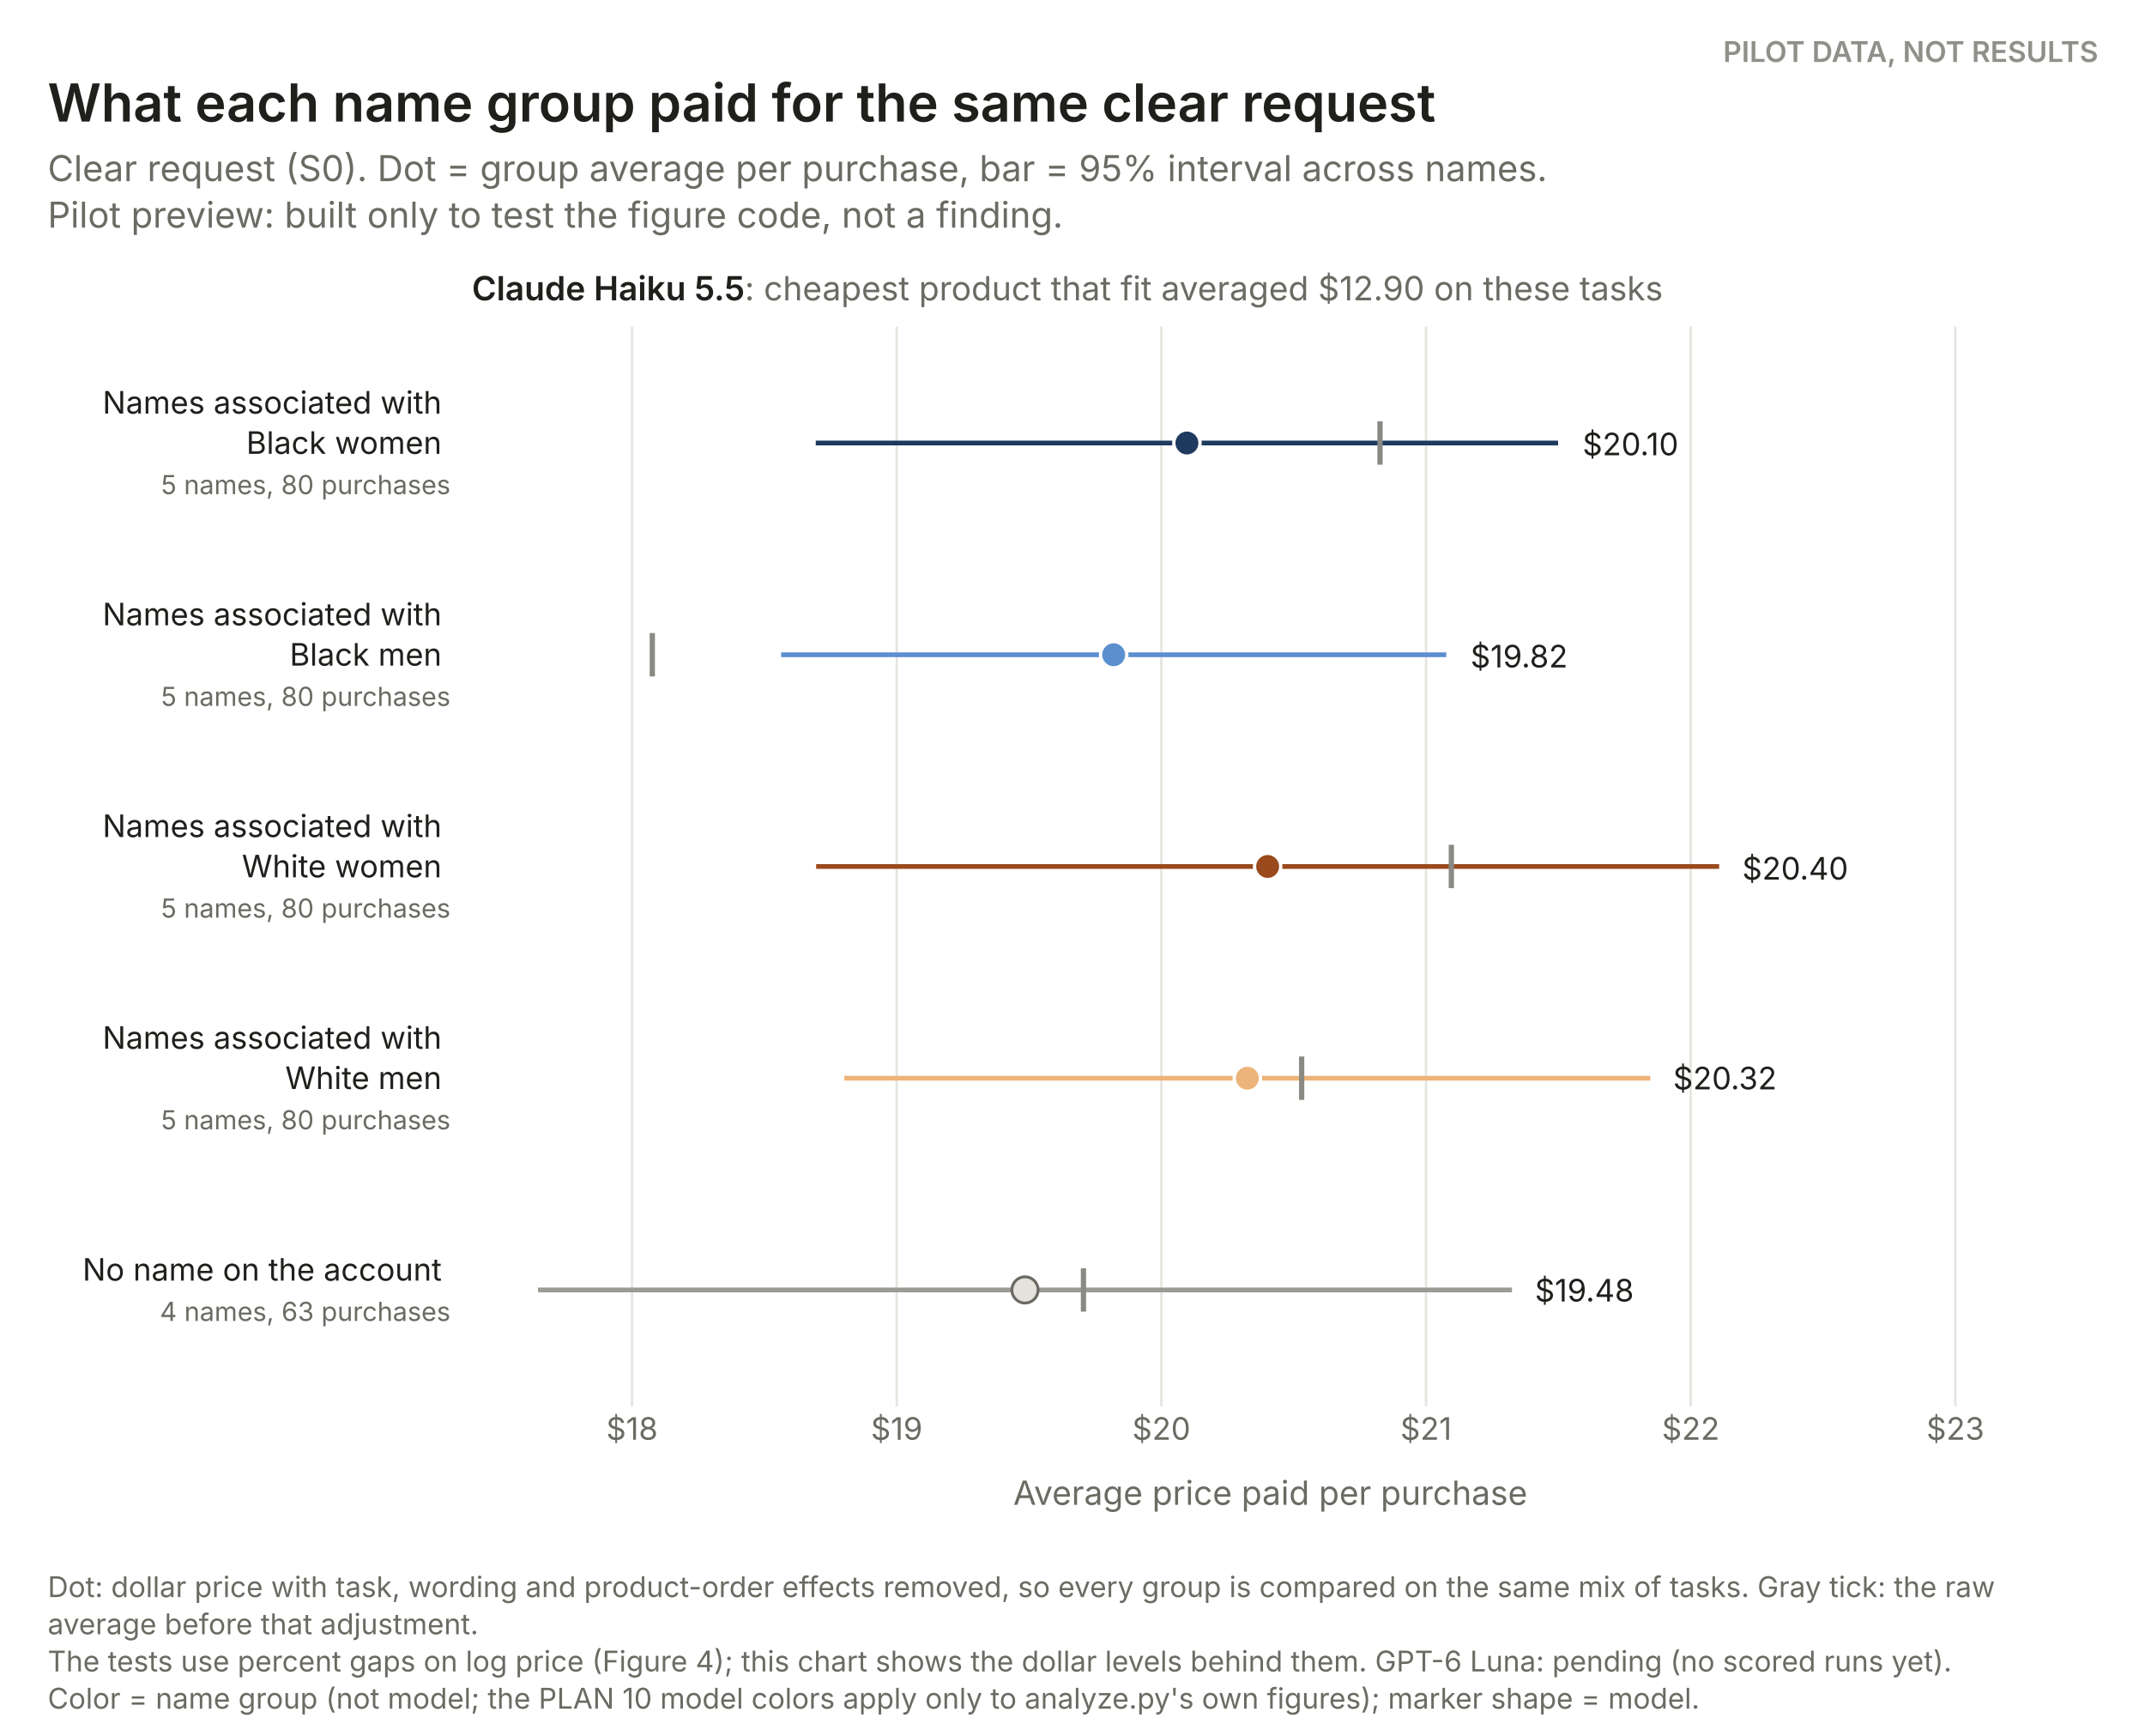
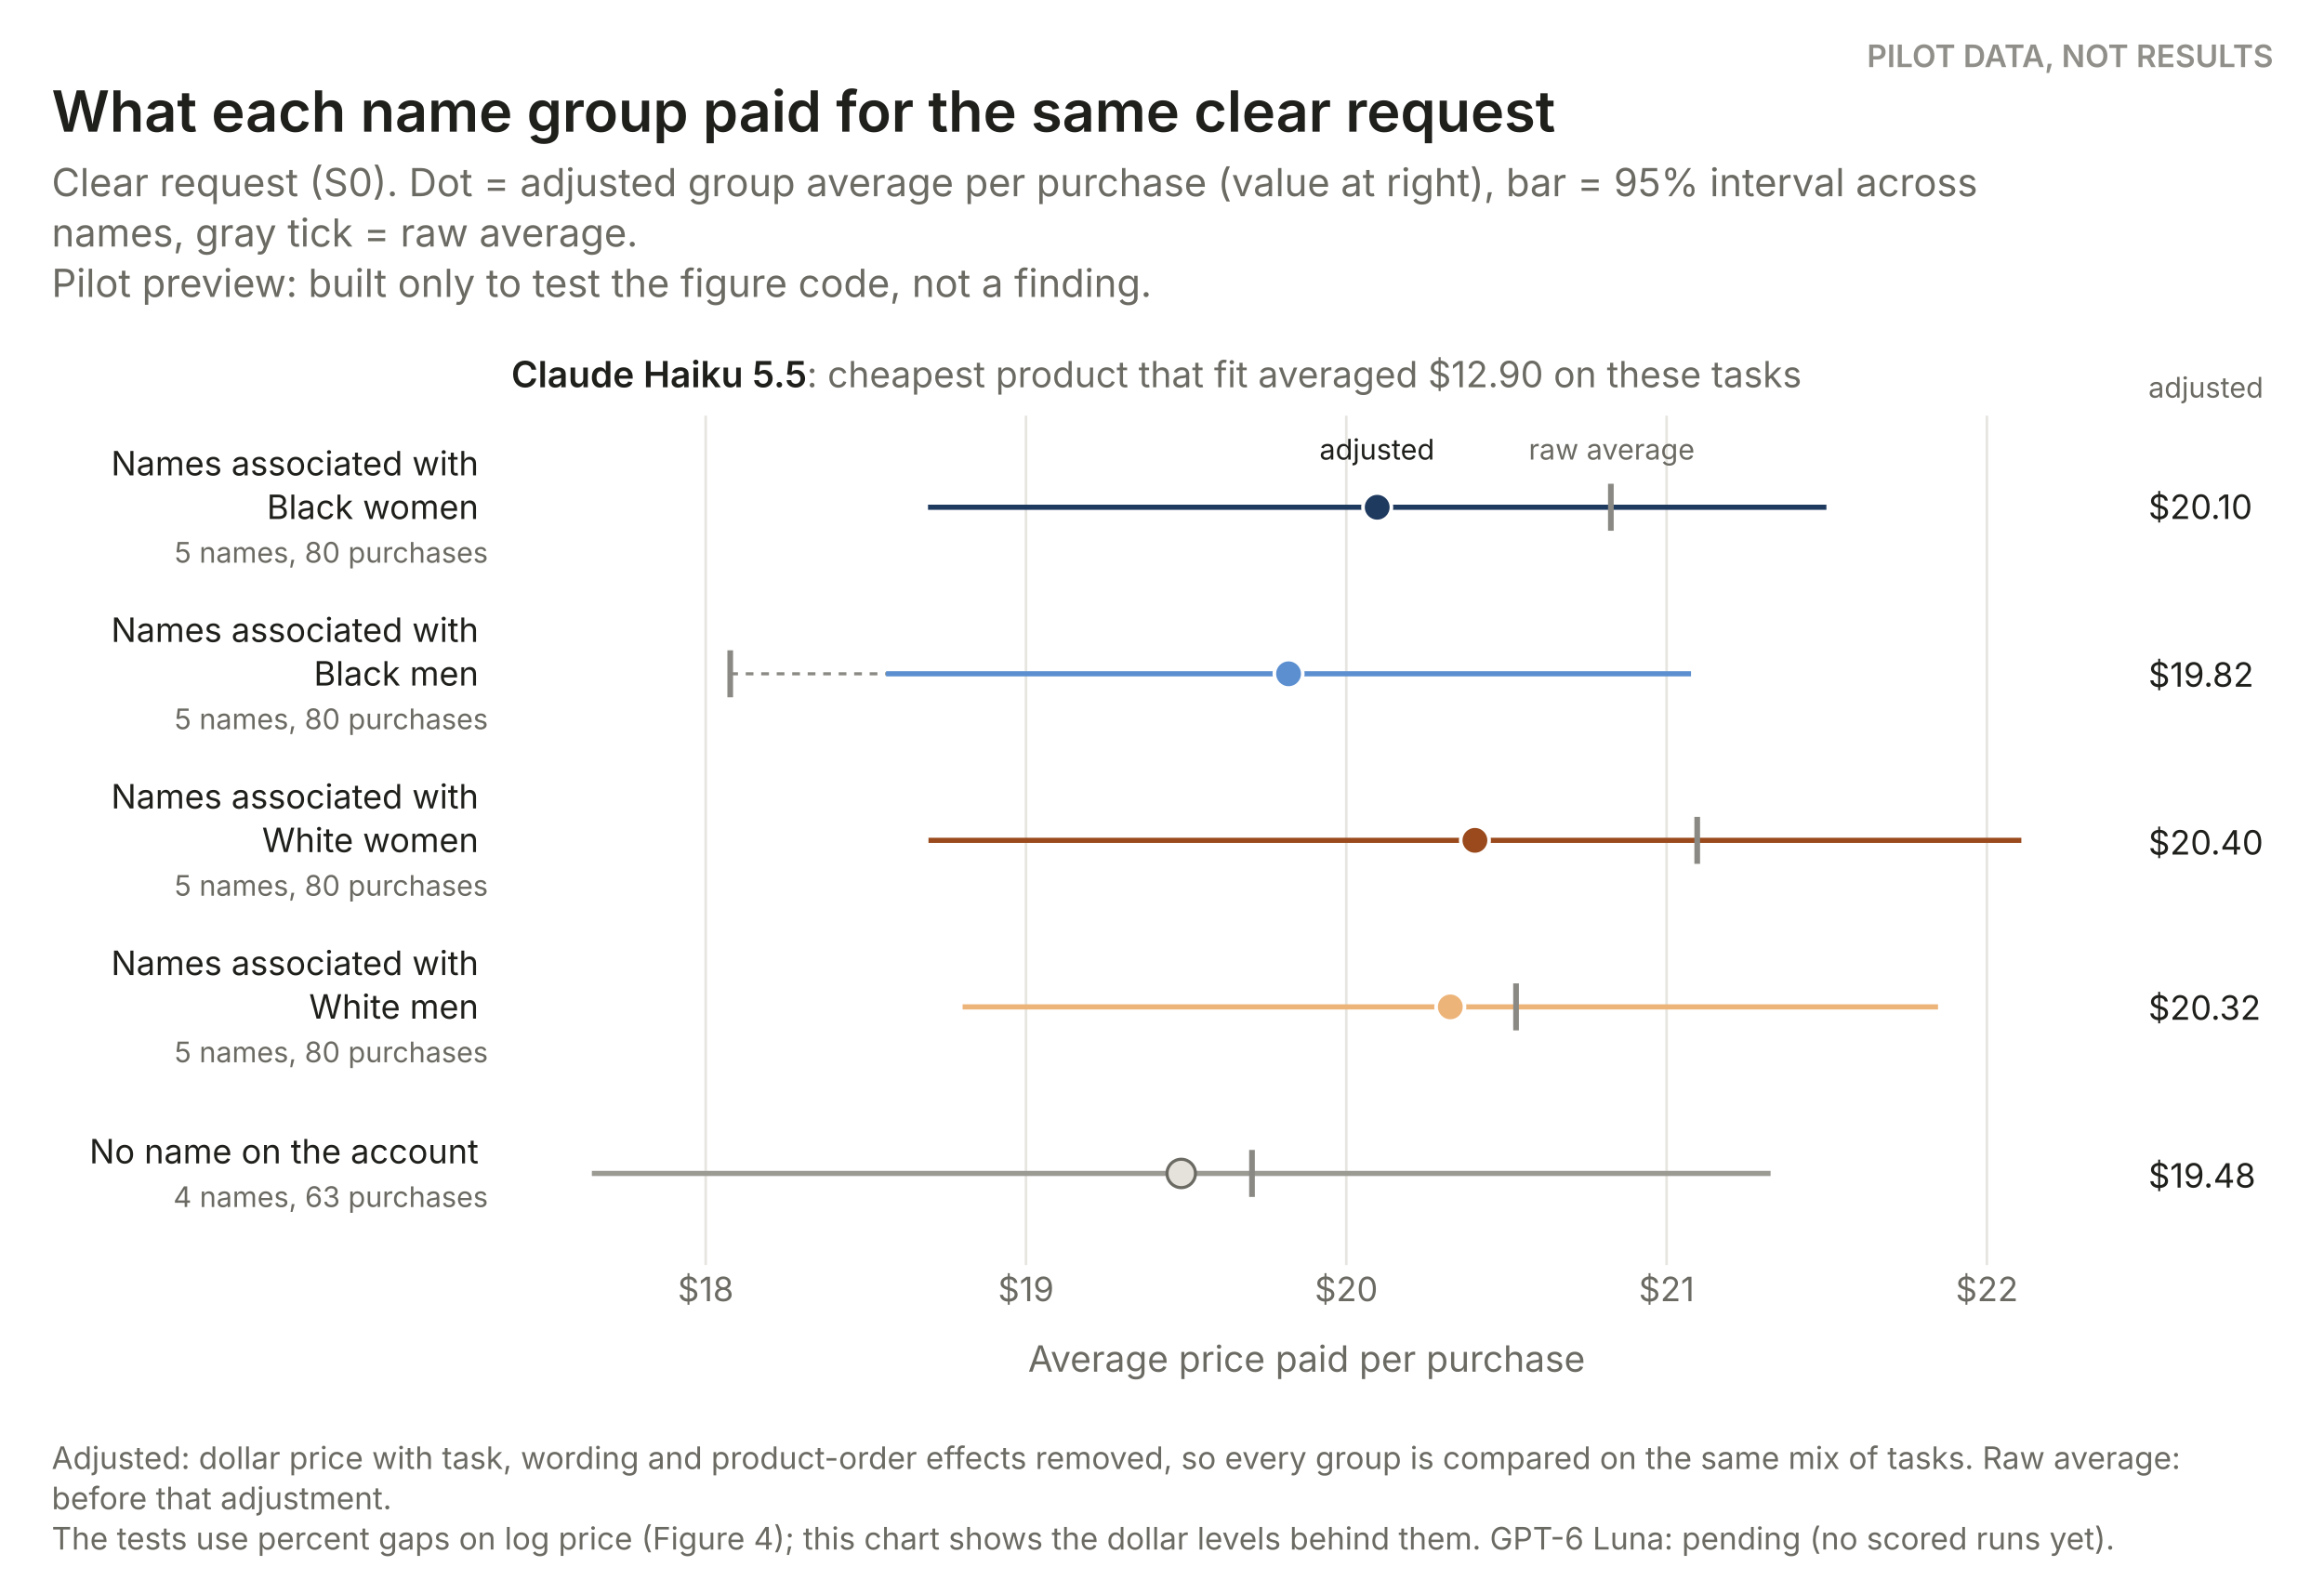
- <svg xmlns="http://www.w3.org/2000/svg" class="main-svg" width="900" height="728" style="" viewBox="0 0 900 728">
-   <rect x="0" y="0" width="900" height="728" style="fill: rgb(255, 255, 255); fill-opacity: 1;" />
-   <defs id="defs-885a30">
+ <svg xmlns="http://www.w3.org/2000/svg" class="main-svg" width="900" height="612" style="" viewBox="0 0 900 612">
+   <rect x="0" y="0" width="900" height="612" style="fill: rgb(255, 255, 255); fill-opacity: 1;" />
+   <defs id="defs-db0c22">
    <g class="clips">
-       <clipPath id="clip885a30xyplot" class="plotclip">
-         <rect width="674" height="453" />
+       <clipPath id="clipdb0c22xyplot" class="plotclip">
+         <rect width="620" height="329" />
      </clipPath>
-       <clipPath class="axesclip" id="clip885a30x">
-         <rect x="196" y="0" width="674" height="728" />
+       <clipPath class="axesclip" id="clipdb0c22x">
+         <rect x="196" y="0" width="620" height="612" />
      </clipPath>
-       <clipPath class="axesclip" id="clip885a30y">
-         <rect x="0" y="137" width="900" height="453" />
+       <clipPath class="axesclip" id="clipdb0c22y">
+         <rect x="0" y="161" width="900" height="329" />
      </clipPath>
-       <clipPath class="axesclip" id="clip885a30xy">
-         <rect x="196" y="137" width="674" height="453" />
+       <clipPath class="axesclip" id="clipdb0c22xy">
+         <rect x="196" y="161" width="620" height="329" />
      </clipPath>
    </g>
    <g class="gradients" />
    <g class="patterns" />
  </defs>
  <g class="bglayer" />
  <g class="layer-below">
    <g class="imagelayer" />
    <g class="shapelayer" />
  </g>
  <g class="cartesianlayer">
    <g class="subplot xy">
      <g class="layer-subplot">
        <g class="shapelayer" />
        <g class="imagelayer" />
      </g>
      <g class="minor-gridlayer">
        <g class="x" />
        <g class="y" />
      </g>
      <g class="gridlayer">
        <g class="x">
-           <path class="xgrid crisp" transform="translate(265.19,0)" d="M0,137v453" style="stroke: rgb(230, 229, 224); stroke-opacity: 1; stroke-width: 1px;" />
-           <path class="xgrid crisp" transform="translate(376.24,0)" d="M0,137v453" style="stroke: rgb(230, 229, 224); stroke-opacity: 1; stroke-width: 1px;" />
-           <path class="xgrid crisp" transform="translate(487.29,0)" d="M0,137v453" style="stroke: rgb(230, 229, 224); stroke-opacity: 1; stroke-width: 1px;" />
-           <path class="xgrid crisp" transform="translate(598.34,0)" d="M0,137v453" style="stroke: rgb(230, 229, 224); stroke-opacity: 1; stroke-width: 1px;" />
-           <path class="xgrid crisp" transform="translate(709.39,0)" d="M0,137v453" style="stroke: rgb(230, 229, 224); stroke-opacity: 1; stroke-width: 1px;" />
-           <path class="xgrid crisp" transform="translate(820.43,0)" d="M0,137v453" style="stroke: rgb(230, 229, 224); stroke-opacity: 1; stroke-width: 1px;" />
+           <path class="xgrid crisp" transform="translate(273.29,0)" d="M0,161v329" style="stroke: rgb(230, 229, 224); stroke-opacity: 1; stroke-width: 1px;" />
+           <path class="xgrid crisp" transform="translate(397.33,0)" d="M0,161v329" style="stroke: rgb(230, 229, 224); stroke-opacity: 1; stroke-width: 1px;" />
+           <path class="xgrid crisp" transform="translate(521.37,0)" d="M0,161v329" style="stroke: rgb(230, 229, 224); stroke-opacity: 1; stroke-width: 1px;" />
+           <path class="xgrid crisp" transform="translate(645.41,0)" d="M0,161v329" style="stroke: rgb(230, 229, 224); stroke-opacity: 1; stroke-width: 1px;" />
+           <path class="xgrid crisp" transform="translate(769.45,0)" d="M0,161v329" style="stroke: rgb(230, 229, 224); stroke-opacity: 1; stroke-width: 1px;" />
        </g>
        <g class="y" />
      </g>
      <g class="zerolinelayer" />
      <g class="layer-between">
-         <g class="shapelayer" />
+         <g class="shapelayer">
+           <g class="shape-group" data-index="0" clip-path="url(#clipdb0c22xy)">
+             <path data-index="0" fill-rule="evenodd" d="M623.83,196.48L533.34,196.48" style="opacity: 1; stroke: rgb(138, 137, 131); stroke-opacity: 1; fill: rgb(0, 0, 0); fill-opacity: 0; stroke-dasharray: 3px, 3px; stroke-width: 1.2px;" />
+           </g>
+           <g class="shape-group" data-index="1" clip-path="url(#clipdb0c22xy)">
+             <path data-index="1" fill-rule="evenodd" d="M282.79,260.99L499.01,260.99" style="opacity: 1; stroke: rgb(138, 137, 131); stroke-opacity: 1; fill: rgb(0, 0, 0); fill-opacity: 0; stroke-dasharray: 3px, 3px; stroke-width: 1.2px;" />
+           </g>
+           <g class="shape-group" data-index="2" clip-path="url(#clipdb0c22xy)">
+             <path data-index="2" fill-rule="evenodd" d="M657.27,325.5L571.18,325.5" style="opacity: 1; stroke: rgb(138, 137, 131); stroke-opacity: 1; fill: rgb(0, 0, 0); fill-opacity: 0; stroke-dasharray: 3px, 3px; stroke-width: 1.2px;" />
+           </g>
+           <g class="shape-group" data-index="3" clip-path="url(#clipdb0c22xy)">
+             <path data-index="3" fill-rule="evenodd" d="M587.11,390.01L561.65,390.01" style="opacity: 1; stroke: rgb(138, 137, 131); stroke-opacity: 1; fill: rgb(0, 0, 0); fill-opacity: 0; stroke-dasharray: 3px, 3px; stroke-width: 1.2px;" />
+           </g>
+           <g class="shape-group" data-index="4" clip-path="url(#clipdb0c22xy)">
+             <path data-index="4" fill-rule="evenodd" d="M484.85,454.52L457.45,454.52" style="opacity: 1; stroke: rgb(138, 137, 131); stroke-opacity: 1; fill: rgb(0, 0, 0); fill-opacity: 0; stroke-dasharray: 3px, 3px; stroke-width: 1.2px;" />
+           </g>
+         </g>
        <g class="imagelayer" />
      </g>
      <path class="xlines-below" />
      <path class="ylines-below" />
      <g class="overlines-below" />
      <g class="xaxislayer-below" />
      <g class="yaxislayer-below" />
      <g class="overaxes-below" />
      <g class="overplot">
-         <g class="xy" transform="translate(196,137)">
+         <g class="xy" transform="translate(196,161)">
          <g class="scatterlayer mlayer">
-             <g class="trace scatter tracebc55d5" style="stroke-miterlimit: 2; opacity: 1;">
-               <g class="fills" clip-path="url(#clip885a30xyplot)" />
-               <g class="errorbars">
-                 <g class="errorbar" clip-path="url(#clip885a30xyplot)">
-                   <path class="xerror" d="M457.74,48.85v0m0,-0H146.27m0,-0v0" style="vector-effect: none; stroke-width: 2px; stroke: rgb(31, 58, 95); stroke-opacity: 1;" />
-                 </g>
-               </g>
-               <g class="lines" />
-               <g class="points">
-                 <path class="point" transform="translate(302.01,48.85)" d="M5.5,0A5.5,5.5 0 1,1 0,-5.5A5.5,5.5 0 0,1 5.5,0Z" style="opacity: 1; stroke-width: 1.4px; fill: rgb(31, 58, 95); fill-opacity: 1; stroke: rgb(255, 255, 255); stroke-opacity: 1;" />
-               </g>
-               <g class="text" />
-             </g>
-             <g class="trace scatter traced04ca4" style="stroke-miterlimit: 2; opacity: 1;">
-               <g class="fills" clip-path="url(#clip885a30xyplot)" />
-               <g class="errorbars" />
-               <g class="lines" />
-               <g class="points">
-                 <path class="point" transform="translate(383.02,48.85)" d="M0,9.1V-9.1" style="opacity: 1; stroke-width: 2.2px; fill: rgb(201, 199, 190); fill-opacity: 1; stroke: rgb(138, 137, 131); stroke-opacity: 1;" />
-               </g>
-               <g class="text" />
-             </g>
-             <g class="trace scatter tracee3525d" style="stroke-miterlimit: 2; opacity: 1;">
-               <g class="fills" clip-path="url(#clip885a30xyplot)" />
-               <g class="errorbars">
-                 <g class="errorbar" clip-path="url(#clip885a30xyplot)">
-                   <path class="xerror" d="M410.81,137.68v0m0,-0H131.74m0,-0v0" style="vector-effect: none; stroke-width: 2px; stroke: rgb(91, 143, 208); stroke-opacity: 1;" />
-                 </g>
-               </g>
-               <g class="lines" />
-               <g class="points">
-                 <path class="point" transform="translate(271.27,137.68)" d="M5.5,0A5.5,5.5 0 1,1 0,-5.5A5.5,5.5 0 0,1 5.5,0Z" style="opacity: 1; stroke-width: 1.4px; fill: rgb(91, 143, 208); fill-opacity: 1; stroke: rgb(255, 255, 255); stroke-opacity: 1;" />
-               </g>
-               <g class="text" />
-             </g>
-             <g class="trace scatter trace05f779" style="stroke-miterlimit: 2; opacity: 1;">
-               <g class="fills" clip-path="url(#clip885a30xyplot)" />
-               <g class="errorbars" />
-               <g class="lines" />
-               <g class="points">
-                 <path class="point" transform="translate(77.7,137.68)" d="M0,9.1V-9.1" style="opacity: 1; stroke-width: 2.2px; fill: rgb(201, 199, 190); fill-opacity: 1; stroke: rgb(138, 137, 131); stroke-opacity: 1;" />
-               </g>
-               <g class="text" />
-             </g>
-             <g class="trace scatter traceaef15e" style="stroke-miterlimit: 2; opacity: 1;">
-               <g class="fills" clip-path="url(#clip885a30xyplot)" />
-               <g class="errorbars">
-                 <g class="errorbar" clip-path="url(#clip885a30xyplot)">
-                   <path class="xerror" d="M525.32,226.5v0m0,-0H146.44m0,-0v0" style="vector-effect: none; stroke-width: 2px; stroke: rgb(154, 74, 28); stroke-opacity: 1;" />
-                 </g>
-               </g>
-               <g class="lines" />
-               <g class="points">
-                 <path class="point" transform="translate(335.88,226.5)" d="M5.5,0A5.5,5.5 0 1,1 0,-5.5A5.5,5.5 0 0,1 5.5,0Z" style="opacity: 1; stroke-width: 1.4px; fill: rgb(154, 74, 28); fill-opacity: 1; stroke: rgb(255, 255, 255); stroke-opacity: 1;" />
-               </g>
-               <g class="text" />
-             </g>
-             <g class="trace scatter trace53c234" style="stroke-miterlimit: 2; opacity: 1;">
-               <g class="fills" clip-path="url(#clip885a30xyplot)" />
-               <g class="errorbars" />
-               <g class="lines" />
-               <g class="points">
-                 <path class="point" transform="translate(412.96,226.5)" d="M0,9.1V-9.1" style="opacity: 1; stroke-width: 2.2px; fill: rgb(201, 199, 190); fill-opacity: 1; stroke: rgb(138, 137, 131); stroke-opacity: 1;" />
-               </g>
-               <g class="text" />
-             </g>
-             <g class="trace scatter trace22c46a" style="stroke-miterlimit: 2; opacity: 1;">
-               <g class="fills" clip-path="url(#clip885a30xyplot)" />
-               <g class="errorbars">
-                 <g class="errorbar" clip-path="url(#clip885a30xyplot)">
-                   <path class="xerror" d="M496.44,315.32v0m0,-0H158.26m0,-0v0" style="vector-effect: none; stroke-width: 2px; stroke: rgb(237, 180, 122); stroke-opacity: 1;" />
-                 </g>
-               </g>
-               <g class="lines" />
-               <g class="points">
-                 <path class="point" transform="translate(327.35,315.32)" d="M5.5,0A5.5,5.5 0 1,1 0,-5.5A5.5,5.5 0 0,1 5.5,0Z" style="opacity: 1; stroke-width: 1.4px; fill: rgb(237, 180, 122); fill-opacity: 1; stroke: rgb(255, 255, 255); stroke-opacity: 1;" />
-               </g>
-               <g class="text" />
-             </g>
-             <g class="trace scatter traceaf7c5e" style="stroke-miterlimit: 2; opacity: 1;">
-               <g class="fills" clip-path="url(#clip885a30xyplot)" />
-               <g class="errorbars" />
-               <g class="lines" />
-               <g class="points">
-                 <path class="point" transform="translate(350.15,315.32)" d="M0,9.1V-9.1" style="opacity: 1; stroke-width: 2.2px; fill: rgb(201, 199, 190); fill-opacity: 1; stroke: rgb(138, 137, 131); stroke-opacity: 1;" />
-               </g>
-               <g class="text" />
-             </g>
-             <g class="trace scatter trace50b822" style="stroke-miterlimit: 2; opacity: 1;">
-               <g class="fills" clip-path="url(#clip885a30xyplot)" />
-               <g class="errorbars">
-                 <g class="errorbar" clip-path="url(#clip885a30xyplot)">
-                   <path class="xerror" d="M438.39,404.15v0m0,-0H29.74m0,-0v0" style="vector-effect: none; stroke-width: 2px; stroke: rgb(155, 154, 147); stroke-opacity: 1;" />
-                 </g>
-               </g>
-               <g class="lines" />
-               <g class="points">
-                 <path class="point" transform="translate(234.06,404.15)" d="M5.5,0A5.5,5.5 0 1,1 0,-5.5A5.5,5.5 0 0,1 5.5,0Z" style="opacity: 1; stroke-width: 1.2px; fill: rgb(228, 226, 218); fill-opacity: 1; stroke: rgb(107, 106, 99); stroke-opacity: 1;" />
-               </g>
-               <g class="text" />
-             </g>
-             <g class="trace scatter trace9aca67" style="stroke-miterlimit: 2; opacity: 1;">
-               <g class="fills" clip-path="url(#clip885a30xyplot)" />
-               <g class="errorbars" />
-               <g class="lines" />
-               <g class="points">
-                 <path class="point" transform="translate(258.6,404.15)" d="M0,9.1V-9.1" style="opacity: 1; stroke-width: 2.2px; fill: rgb(201, 199, 190); fill-opacity: 1; stroke: rgb(138, 137, 131); stroke-opacity: 1;" />
+             <g class="trace scatter traceb93d8d" style="stroke-miterlimit: 2; opacity: 1;">
+               <g class="fills" clip-path="url(#clipdb0c22xyplot)" />
+               <g class="errorbars">
+                 <g class="errorbar" clip-path="url(#clipdb0c22xyplot)">
+                   <path class="xerror" d="M511.3,35.48v0m0,-0H163.39m0,-0v0" style="vector-effect: none; stroke-width: 2px; stroke: rgb(31, 58, 95); stroke-opacity: 1;" />
+                 </g>
+               </g>
+               <g class="lines" />
+               <g class="points">
+                 <path class="point" transform="translate(337.34,35.48)" d="M5.5,0A5.5,5.5 0 1,1 0,-5.5A5.5,5.5 0 0,1 5.5,0Z" style="opacity: 1; stroke-width: 1.4px; fill: rgb(31, 58, 95); fill-opacity: 1; stroke: rgb(255, 255, 255); stroke-opacity: 1;" />
+               </g>
+               <g class="text" />
+             </g>
+             <g class="trace scatter trace05154a" style="stroke-miterlimit: 2; opacity: 1;">
+               <g class="fills" clip-path="url(#clipdb0c22xyplot)" />
+               <g class="errorbars" />
+               <g class="lines" />
+               <g class="points">
+                 <path class="point" transform="translate(427.83,35.48)" d="M0,9.1V-9.1" style="opacity: 1; stroke-width: 2.2px; fill: rgb(201, 199, 190); fill-opacity: 1; stroke: rgb(138, 137, 131); stroke-opacity: 1;" />
+               </g>
+               <g class="text" />
+             </g>
+             <g class="trace scatter trace822613" style="stroke-miterlimit: 2; opacity: 1;">
+               <g class="fills" clip-path="url(#clipdb0c22xyplot)" />
+               <g class="errorbars">
+                 <g class="errorbar" clip-path="url(#clipdb0c22xyplot)">
+                   <path class="xerror" d="M458.87,99.99v0m0,-0H147.15m0,-0v0" style="vector-effect: none; stroke-width: 2px; stroke: rgb(91, 143, 208); stroke-opacity: 1;" />
+                 </g>
+               </g>
+               <g class="lines" />
+               <g class="points">
+                 <path class="point" transform="translate(303.01,99.99)" d="M5.5,0A5.5,5.5 0 1,1 0,-5.5A5.5,5.5 0 0,1 5.5,0Z" style="opacity: 1; stroke-width: 1.4px; fill: rgb(91, 143, 208); fill-opacity: 1; stroke: rgb(255, 255, 255); stroke-opacity: 1;" />
+               </g>
+               <g class="text" />
+             </g>
+             <g class="trace scatter trace5e64b5" style="stroke-miterlimit: 2; opacity: 1;">
+               <g class="fills" clip-path="url(#clipdb0c22xyplot)" />
+               <g class="errorbars" />
+               <g class="lines" />
+               <g class="points">
+                 <path class="point" transform="translate(86.79,99.99)" d="M0,9.1V-9.1" style="opacity: 1; stroke-width: 2.2px; fill: rgb(201, 199, 190); fill-opacity: 1; stroke: rgb(138, 137, 131); stroke-opacity: 1;" />
+               </g>
+               <g class="text" />
+             </g>
+             <g class="trace scatter tracee13224" style="stroke-miterlimit: 2; opacity: 1;">
+               <g class="fills" clip-path="url(#clipdb0c22xyplot)" />
+               <g class="errorbars">
+                 <g class="errorbar" clip-path="url(#clipdb0c22xyplot)">
+                   <path class="xerror" d="M586.79,164.5v0m0,-0H163.57m0,-0v0" style="vector-effect: none; stroke-width: 2px; stroke: rgb(154, 74, 28); stroke-opacity: 1;" />
+                 </g>
+               </g>
+               <g class="lines" />
+               <g class="points">
+                 <path class="point" transform="translate(375.18,164.5)" d="M5.5,0A5.5,5.5 0 1,1 0,-5.5A5.5,5.5 0 0,1 5.5,0Z" style="opacity: 1; stroke-width: 1.4px; fill: rgb(154, 74, 28); fill-opacity: 1; stroke: rgb(255, 255, 255); stroke-opacity: 1;" />
+               </g>
+               <g class="text" />
+             </g>
+             <g class="trace scatter trace3c0848" style="stroke-miterlimit: 2; opacity: 1;">
+               <g class="fills" clip-path="url(#clipdb0c22xyplot)" />
+               <g class="errorbars" />
+               <g class="lines" />
+               <g class="points">
+                 <path class="point" transform="translate(461.27,164.5)" d="M0,9.1V-9.1" style="opacity: 1; stroke-width: 2.2px; fill: rgb(201, 199, 190); fill-opacity: 1; stroke: rgb(138, 137, 131); stroke-opacity: 1;" />
+               </g>
+               <g class="text" />
+             </g>
+             <g class="trace scatter tracefef3c5" style="stroke-miterlimit: 2; opacity: 1;">
+               <g class="fills" clip-path="url(#clipdb0c22xyplot)" />
+               <g class="errorbars">
+                 <g class="errorbar" clip-path="url(#clipdb0c22xyplot)">
+                   <path class="xerror" d="M554.53,229.01v0m0,-0H176.78m0,-0v0" style="vector-effect: none; stroke-width: 2px; stroke: rgb(237, 180, 122); stroke-opacity: 1;" />
+                 </g>
+               </g>
+               <g class="lines" />
+               <g class="points">
+                 <path class="point" transform="translate(365.65,229.01)" d="M5.5,0A5.5,5.5 0 1,1 0,-5.5A5.5,5.5 0 0,1 5.5,0Z" style="opacity: 1; stroke-width: 1.4px; fill: rgb(237, 180, 122); fill-opacity: 1; stroke: rgb(255, 255, 255); stroke-opacity: 1;" />
+               </g>
+               <g class="text" />
+             </g>
+             <g class="trace scatter trace16edcf" style="stroke-miterlimit: 2; opacity: 1;">
+               <g class="fills" clip-path="url(#clipdb0c22xyplot)" />
+               <g class="errorbars" />
+               <g class="lines" />
+               <g class="points">
+                 <path class="point" transform="translate(391.11,229.01)" d="M0,9.1V-9.1" style="opacity: 1; stroke-width: 2.2px; fill: rgb(201, 199, 190); fill-opacity: 1; stroke: rgb(138, 137, 131); stroke-opacity: 1;" />
+               </g>
+               <g class="text" />
+             </g>
+             <g class="trace scatter traceaa259e" style="stroke-miterlimit: 2; opacity: 1;">
+               <g class="fills" clip-path="url(#clipdb0c22xyplot)" />
+               <g class="errorbars">
+                 <g class="errorbar" clip-path="url(#clipdb0c22xyplot)">
+                   <path class="xerror" d="M489.68,293.52v0m0,-0H33.21m0,-0v0" style="vector-effect: none; stroke-width: 2px; stroke: rgb(155, 154, 147); stroke-opacity: 1;" />
+                 </g>
+               </g>
+               <g class="lines" />
+               <g class="points">
+                 <path class="point" transform="translate(261.45,293.52)" d="M5.5,0A5.5,5.5 0 1,1 0,-5.5A5.5,5.5 0 0,1 5.5,0Z" style="opacity: 1; stroke-width: 1.2px; fill: rgb(228, 226, 218); fill-opacity: 1; stroke: rgb(107, 106, 99); stroke-opacity: 1;" />
+               </g>
+               <g class="text" />
+             </g>
+             <g class="trace scatter tracecdf61d" style="stroke-miterlimit: 2; opacity: 1;">
+               <g class="fills" clip-path="url(#clipdb0c22xyplot)" />
+               <g class="errorbars" />
+               <g class="lines" />
+               <g class="points">
+                 <path class="point" transform="translate(288.85,293.52)" d="M0,9.1V-9.1" style="opacity: 1; stroke-width: 2.2px; fill: rgb(201, 199, 190); fill-opacity: 1; stroke: rgb(138, 137, 131); stroke-opacity: 1;" />
              </g>
              <g class="text" />
            </g>
          </g>
        </g>
      </g>
      <g class="zerolinelayer-above" />
      <path class="xlines-above crisp" d="M0,0" style="fill: none;" />
      <path class="ylines-above crisp" d="M0,0" style="fill: none;" />
      <g class="overlines-above" />
      <g class="xaxislayer-above">
        <g class="xtick">
-           <text text-anchor="middle" x="0" y="604" transform="translate(265.19,0)" style="font-family: Inter, &quot;Source Sans 3&quot;, &quot;Helvetica Neue&quot;, Helvetica, Arial, sans-serif; font-size: 13px; fill: rgb(107, 106, 99); fill-opacity: 1; white-space: pre;">$18</text>
-         </g>
-         <g class="xtick">
-           <text text-anchor="middle" x="0" y="604" style="font-family: Inter, &quot;Source Sans 3&quot;, &quot;Helvetica Neue&quot;, Helvetica, Arial, sans-serif; font-size: 13px; fill: rgb(107, 106, 99); fill-opacity: 1; white-space: pre;" transform="translate(376.24,0)">$19</text>
-         </g>
-         <g class="xtick">
-           <text text-anchor="middle" x="0" y="604" style="font-family: Inter, &quot;Source Sans 3&quot;, &quot;Helvetica Neue&quot;, Helvetica, Arial, sans-serif; font-size: 13px; fill: rgb(107, 106, 99); fill-opacity: 1; white-space: pre;" transform="translate(487.29,0)">$20</text>
-         </g>
-         <g class="xtick">
-           <text text-anchor="middle" x="0" y="604" style="font-family: Inter, &quot;Source Sans 3&quot;, &quot;Helvetica Neue&quot;, Helvetica, Arial, sans-serif; font-size: 13px; fill: rgb(107, 106, 99); fill-opacity: 1; white-space: pre;" transform="translate(598.34,0)">$21</text>
-         </g>
-         <g class="xtick">
-           <text text-anchor="middle" x="0" y="604" style="font-family: Inter, &quot;Source Sans 3&quot;, &quot;Helvetica Neue&quot;, Helvetica, Arial, sans-serif; font-size: 13px; fill: rgb(107, 106, 99); fill-opacity: 1; white-space: pre;" transform="translate(709.39,0)">$22</text>
-         </g>
-         <g class="xtick">
-           <text text-anchor="middle" x="0" y="604" style="font-family: Inter, &quot;Source Sans 3&quot;, &quot;Helvetica Neue&quot;, Helvetica, Arial, sans-serif; font-size: 13px; fill: rgb(107, 106, 99); fill-opacity: 1; white-space: pre;" transform="translate(820.43,0)">$23</text>
+           <text text-anchor="middle" x="0" y="504" transform="translate(273.29,0)" style="font-family: Inter, &quot;Source Sans 3&quot;, &quot;Helvetica Neue&quot;, Helvetica, Arial, sans-serif; font-size: 13px; fill: rgb(107, 106, 99); fill-opacity: 1; white-space: pre;">$18</text>
+         </g>
+         <g class="xtick">
+           <text text-anchor="middle" x="0" y="504" style="font-family: Inter, &quot;Source Sans 3&quot;, &quot;Helvetica Neue&quot;, Helvetica, Arial, sans-serif; font-size: 13px; fill: rgb(107, 106, 99); fill-opacity: 1; white-space: pre;" transform="translate(397.33,0)">$19</text>
+         </g>
+         <g class="xtick">
+           <text text-anchor="middle" x="0" y="504" style="font-family: Inter, &quot;Source Sans 3&quot;, &quot;Helvetica Neue&quot;, Helvetica, Arial, sans-serif; font-size: 13px; fill: rgb(107, 106, 99); fill-opacity: 1; white-space: pre;" transform="translate(521.37,0)">$20</text>
+         </g>
+         <g class="xtick">
+           <text text-anchor="middle" x="0" y="504" style="font-family: Inter, &quot;Source Sans 3&quot;, &quot;Helvetica Neue&quot;, Helvetica, Arial, sans-serif; font-size: 13px; fill: rgb(107, 106, 99); fill-opacity: 1; white-space: pre;" transform="translate(645.41,0)">$21</text>
+         </g>
+         <g class="xtick">
+           <text text-anchor="middle" x="0" y="504" style="font-family: Inter, &quot;Source Sans 3&quot;, &quot;Helvetica Neue&quot;, Helvetica, Arial, sans-serif; font-size: 13px; fill: rgb(107, 106, 99); fill-opacity: 1; white-space: pre;" transform="translate(769.45,0)">$22</text>
        </g>
      </g>
      <g class="yaxislayer-above">
        <g class="ytick">
-           <text text-anchor="end" x="195" y="4.55" transform="translate(-6,185.85)translate(0,-16.9)" style="font-family: Inter, &quot;Source Sans 3&quot;, &quot;Helvetica Neue&quot;, Helvetica, Arial, sans-serif; font-size: 13px; fill: rgb(31, 31, 28); fill-opacity: 1; white-space: pre;">
+           <text text-anchor="end" x="195" y="4.55" transform="translate(-6,196.48)translate(0,-16.9)" style="font-family: Inter, &quot;Source Sans 3&quot;, &quot;Helvetica Neue&quot;, Helvetica, Arial, sans-serif; font-size: 13px; fill: rgb(31, 31, 28); fill-opacity: 1; white-space: pre;">
            <tspan class="line" dy="0em" x="195" y="4.55">Names associated with</tspan>
            <tspan class="line" dy="1.3em" x="195" y="4.55">Black women</tspan>
            <tspan class="line" dy="2.6em" x="195" y="4.55">
              <tspan style="font-size:11px; fill:#6b6a63">5 names, 80 purchases</tspan>
            </tspan>
          </text>
        </g>
        <g class="ytick">
-           <text text-anchor="end" x="195" y="4.55" style="font-family: Inter, &quot;Source Sans 3&quot;, &quot;Helvetica Neue&quot;, Helvetica, Arial, sans-serif; font-size: 13px; fill: rgb(31, 31, 28); fill-opacity: 1; white-space: pre;" transform="translate(-6,274.68)translate(0,-16.9)">
+           <text text-anchor="end" x="195" y="4.55" style="font-family: Inter, &quot;Source Sans 3&quot;, &quot;Helvetica Neue&quot;, Helvetica, Arial, sans-serif; font-size: 13px; fill: rgb(31, 31, 28); fill-opacity: 1; white-space: pre;" transform="translate(-6,260.99)translate(0,-16.9)">
            <tspan class="line" dy="0em" x="195" y="4.55">Names associated with</tspan>
            <tspan class="line" dy="1.3em" x="195" y="4.55">Black men</tspan>
            <tspan class="line" dy="2.6em" x="195" y="4.55">
              <tspan style="font-size:11px; fill:#6b6a63">5 names, 80 purchases</tspan>
            </tspan>
          </text>
        </g>
        <g class="ytick">
-           <text text-anchor="end" x="195" y="4.55" style="font-family: Inter, &quot;Source Sans 3&quot;, &quot;Helvetica Neue&quot;, Helvetica, Arial, sans-serif; font-size: 13px; fill: rgb(31, 31, 28); fill-opacity: 1; white-space: pre;" transform="translate(-6,363.5)translate(0,-16.9)">
+           <text text-anchor="end" x="195" y="4.55" style="font-family: Inter, &quot;Source Sans 3&quot;, &quot;Helvetica Neue&quot;, Helvetica, Arial, sans-serif; font-size: 13px; fill: rgb(31, 31, 28); fill-opacity: 1; white-space: pre;" transform="translate(-6,325.5)translate(0,-16.9)">
            <tspan class="line" dy="0em" x="195" y="4.55">Names associated with</tspan>
            <tspan class="line" dy="1.3em" x="195" y="4.55">White women</tspan>
            <tspan class="line" dy="2.6em" x="195" y="4.55">
              <tspan style="font-size:11px; fill:#6b6a63">5 names, 80 purchases</tspan>
            </tspan>
          </text>
        </g>
        <g class="ytick">
-           <text text-anchor="end" x="195" y="4.55" style="font-family: Inter, &quot;Source Sans 3&quot;, &quot;Helvetica Neue&quot;, Helvetica, Arial, sans-serif; font-size: 13px; fill: rgb(31, 31, 28); fill-opacity: 1; white-space: pre;" transform="translate(-6,452.32)translate(0,-16.9)">
+           <text text-anchor="end" x="195" y="4.55" style="font-family: Inter, &quot;Source Sans 3&quot;, &quot;Helvetica Neue&quot;, Helvetica, Arial, sans-serif; font-size: 13px; fill: rgb(31, 31, 28); fill-opacity: 1; white-space: pre;" transform="translate(-6,390.01)translate(0,-16.9)">
            <tspan class="line" dy="0em" x="195" y="4.55">Names associated with</tspan>
            <tspan class="line" dy="1.3em" x="195" y="4.55">White men</tspan>
            <tspan class="line" dy="2.6em" x="195" y="4.55">
              <tspan style="font-size:11px; fill:#6b6a63">5 names, 80 purchases</tspan>
            </tspan>
          </text>
        </g>
        <g class="ytick">
-           <text text-anchor="end" x="195" y="4.55" style="font-family: Inter, &quot;Source Sans 3&quot;, &quot;Helvetica Neue&quot;, Helvetica, Arial, sans-serif; font-size: 13px; fill: rgb(31, 31, 28); fill-opacity: 1; white-space: pre;" transform="translate(-6,541.15)translate(0,-8.45)">
+           <text text-anchor="end" x="195" y="4.55" style="font-family: Inter, &quot;Source Sans 3&quot;, &quot;Helvetica Neue&quot;, Helvetica, Arial, sans-serif; font-size: 13px; fill: rgb(31, 31, 28); fill-opacity: 1; white-space: pre;" transform="translate(-6,454.52)translate(0,-8.45)">
            <tspan class="line" dy="0em" x="195" y="4.55">No name on the account</tspan>
            <tspan class="line" dy="1.3em" x="195" y="4.55">
              <tspan style="font-size:11px; fill:#6b6a63">4 names, 63 purchases</tspan>
            </tspan>
          </text>
        </g>
      </g>
      <g class="overaxes-above" />
    </g>
  </g>
  <g class="polarlayer" />
  <g class="smithlayer" />
  <g class="ternarylayer" />
  <g class="geolayer" />
  <g class="funnelarealayer" />
  <g class="pielayer" />
  <g class="iciclelayer" />
  <g class="treemaplayer" />
  <g class="sunburstlayer" />
  <g class="glimages" />
-   <defs id="topdefs-885a30">
+   <defs id="topdefs-db0c22">
    <g class="clips" />
  </defs>
  <g class="layer-above">
    <g class="imagelayer" />
    <g class="shapelayer" />
  </g>
  <g class="infolayer">
    <g class="g-gtitle" />
    <g class="g-xtitle">
-       <text class="xtitle" x="533" y="631.3" text-anchor="middle" style="opacity: 1; font-family: Inter, &quot;Source Sans 3&quot;, &quot;Helvetica Neue&quot;, Helvetica, Arial, sans-serif; font-size: 14px; fill: rgb(107, 106, 99); fill-opacity: 1; white-space: pre;">Average price paid per purchase</text>
+       <text class="xtitle" x="506" y="531.3" text-anchor="middle" style="opacity: 1; font-family: Inter, &quot;Source Sans 3&quot;, &quot;Helvetica Neue&quot;, Helvetica, Arial, sans-serif; font-size: 14px; fill: rgb(107, 106, 99); fill-opacity: 1; white-space: pre;">Average price paid per purchase</text>
    </g>
    <g class="g-ytitle" />
    <g class="annotation" data-index="0" style="opacity: 1;">
-       <g class="annotation-text-g" transform="rotate(0,683.74,185.85)">
-         <g class="cursor-pointer" transform="translate(662,176)">
+       <g class="annotation-text-g" transform="rotate(0,623.83,174.48)">
+         <g class="cursor-pointer" transform="translate(590,165)">
+           <rect class="bg" x="0.5" y="0.5" width="67" height="17" style="stroke-width: 1px; stroke: rgb(0, 0, 0); stroke-opacity: 0; fill: rgb(0, 0, 0); fill-opacity: 0;" />
+           <text class="annotation-text" text-anchor="middle" x="34.148" y="13" style="font-family: Inter, &quot;Source Sans 3&quot;, &quot;Helvetica Neue&quot;, Helvetica, Arial, sans-serif; font-size: 11px; fill: rgb(107, 106, 99); fill-opacity: 1; white-space: pre;">raw average</text>
+         </g>
+       </g>
+     </g>
+     <g class="annotation" data-index="1" style="opacity: 1;">
+       <g class="annotation-text-g" transform="rotate(0,533.34,174.48)">
+         <g class="cursor-pointer" transform="translate(509,165)">
+           <rect class="bg" x="0.5" y="0.5" width="48" height="17" style="stroke-width: 1px; stroke: rgb(0, 0, 0); stroke-opacity: 0; fill: rgb(0, 0, 0); fill-opacity: 0;" />
+           <text class="annotation-text" text-anchor="middle" x="24.266" y="13" style="font-family: Inter, &quot;Source Sans 3&quot;, &quot;Helvetica Neue&quot;, Helvetica, Arial, sans-serif; font-size: 11px; fill: rgb(31, 31, 28); fill-opacity: 1; white-space: pre;">adjusted</text>
+         </g>
+       </g>
+     </g>
+     <g class="annotation" data-index="2" style="opacity: 1;">
+       <g class="annotation-text-g" transform="rotate(0,852,196.48)">
+         <g class="cursor-pointer" transform="translate(830,186)">
          <rect class="bg" x="0.5" y="0.5" width="43" height="19" style="stroke-width: 1px; stroke: rgb(0, 0, 0); stroke-opacity: 0; fill: rgb(0, 0, 0); fill-opacity: 0;" />
          <text class="annotation-text" text-anchor="middle" x="22.133" y="15" style="font-family: Inter, &quot;Source Sans 3&quot;, &quot;Helvetica Neue&quot;, Helvetica, Arial, sans-serif; font-size: 13px; fill: rgb(31, 31, 28); fill-opacity: 1; white-space: pre;">$20.10</text>
        </g>
      </g>
    </g>
-     <g class="annotation" data-index="1" style="opacity: 1;">
-       <g class="annotation-text-g" transform="rotate(0,637.31,274.68)">
-         <g class="cursor-pointer" transform="translate(615,265)">
+     <g class="annotation" data-index="3" style="opacity: 1;">
+       <g class="annotation-text-g" transform="rotate(0,852.5,260.99)">
+         <g class="cursor-pointer" transform="translate(830,251)">
          <rect class="bg" x="0.5" y="0.5" width="44" height="19" style="stroke-width: 1px; stroke: rgb(0, 0, 0); stroke-opacity: 0; fill: rgb(0, 0, 0); fill-opacity: 0;" />
          <text class="annotation-text" text-anchor="middle" x="22.398" y="15" style="font-family: Inter, &quot;Source Sans 3&quot;, &quot;Helvetica Neue&quot;, Helvetica, Arial, sans-serif; font-size: 13px; fill: rgb(31, 31, 28); fill-opacity: 1; white-space: pre;">$19.82</text>
        </g>
      </g>
    </g>
-     <g class="annotation" data-index="2" style="opacity: 1;">
-       <g class="annotation-text-g" transform="rotate(0,753.32,363.5)">
-         <g class="cursor-pointer" transform="translate(729,354)">
+     <g class="annotation" data-index="4" style="opacity: 1;">
+       <g class="annotation-text-g" transform="rotate(0,854,325.5)">
+         <g class="cursor-pointer" transform="translate(830,316)">
          <rect class="bg" x="0.5" y="0.5" width="47" height="19" style="stroke-width: 1px; stroke: rgb(0, 0, 0); stroke-opacity: 0; fill: rgb(0, 0, 0); fill-opacity: 0;" />
          <text class="annotation-text" text-anchor="middle" x="24.242" y="15" style="font-family: Inter, &quot;Source Sans 3&quot;, &quot;Helvetica Neue&quot;, Helvetica, Arial, sans-serif; font-size: 13px; fill: rgb(31, 31, 28); fill-opacity: 1; white-space: pre;">$20.40</text>
        </g>
      </g>
    </g>
-     <g class="annotation" data-index="3" style="opacity: 1;">
-       <g class="annotation-text-g" transform="rotate(0,724.44,452.32)">
-         <g class="cursor-pointer" transform="translate(700,442)">
+     <g class="annotation" data-index="5" style="opacity: 1;">
+       <g class="annotation-text-g" transform="rotate(0,854,390.01)">
+         <g class="cursor-pointer" transform="translate(830,380)">
          <rect class="bg" x="0.5" y="0.5" width="47" height="19" style="stroke-width: 1px; stroke: rgb(0, 0, 0); stroke-opacity: 0; fill: rgb(0, 0, 0); fill-opacity: 0;" />
          <text class="annotation-text" text-anchor="middle" x="23.75" y="15" style="font-family: Inter, &quot;Source Sans 3&quot;, &quot;Helvetica Neue&quot;, Helvetica, Arial, sans-serif; font-size: 13px; fill: rgb(31, 31, 28); fill-opacity: 1; white-space: pre;">$20.32</text>
        </g>
      </g>
    </g>
-     <g class="annotation" data-index="4" style="opacity: 1;">
-       <g class="annotation-text-g" transform="rotate(0,665.39,541.15)">
-         <g class="cursor-pointer" transform="translate(642,531)">
+     <g class="annotation" data-index="6" style="opacity: 1;">
+       <g class="annotation-text-g" transform="rotate(0,853,454.52)">
+         <g class="cursor-pointer" transform="translate(830,445)">
          <rect class="bg" x="0.5" y="0.5" width="45" height="19" style="stroke-width: 1px; stroke: rgb(0, 0, 0); stroke-opacity: 0; fill: rgb(0, 0, 0); fill-opacity: 0;" />
          <text class="annotation-text" text-anchor="middle" x="22.773" y="15" style="font-family: Inter, &quot;Source Sans 3&quot;, &quot;Helvetica Neue&quot;, Helvetica, Arial, sans-serif; font-size: 13px; fill: rgb(31, 31, 28); fill-opacity: 1; white-space: pre;">$19.48</text>
        </g>
      </g>
    </g>
-     <g class="annotation" data-index="5" style="opacity: 1;">
-       <g class="annotation-text-g" transform="rotate(0,448,120.5)">
-         <g class="cursor-pointer" transform="translate(196,110)">
+     <g class="annotation" data-index="7" style="opacity: 1;">
+       <g class="annotation-text-g" transform="rotate(0,448,144.5)">
+         <g class="cursor-pointer" transform="translate(196,134)">
          <rect class="bg" x="0.5" y="0.5" width="503" height="20" style="stroke-width: 1px; stroke: rgb(0, 0, 0); stroke-opacity: 0; fill: rgb(0, 0, 0); fill-opacity: 0;" />
          <text class="annotation-text" text-anchor="start" x="2" y="16" style="font-family: Inter, &quot;Source Sans 3&quot;, &quot;Helvetica Neue&quot;, Helvetica, Arial, sans-serif; font-size: 14px; fill: rgb(31, 31, 28); fill-opacity: 1; white-space: pre;">
            <tspan style="font-weight:600">Claude Haiku 5.5<tspan style="font-weight:normal; fill:#6b6a63">: cheapest product that fit averaged $12.90 on these tasks</tspan>
            </tspan>
          </text>
        </g>
      </g>
    </g>
-     <g class="annotation" data-index="6" style="opacity: 1;">
+     <g class="annotation" data-index="8" style="opacity: 1;">
      <g class="annotation-text-g" transform="rotate(0,311,43)">
        <g class="cursor-pointer" transform="translate(18,28)">
          <rect class="bg" x="0.5" y="0.5" width="585" height="29" style="stroke-width: 1px; stroke: rgb(0, 0, 0); stroke-opacity: 0; fill: rgb(0, 0, 0); fill-opacity: 0;" />
          <text class="annotation-text" text-anchor="start" x="2" y="23" style="font-family: Inter, &quot;Source Sans 3&quot;, &quot;Helvetica Neue&quot;, Helvetica, Arial, sans-serif; font-size: 22px; fill: rgb(31, 31, 28); fill-opacity: 1; font-weight: 600; white-space: pre;">What each name group paid for the same clear request</text>
        </g>
      </g>
    </g>
-     <g class="annotation" data-index="7" style="opacity: 1;">
-       <g class="annotation-text-g" transform="rotate(0,334.5,80.1)">
+     <g class="annotation" data-index="9" style="opacity: 1;">
+       <g class="annotation-text-g" transform="rotate(0,393,89.6)">
        <g class="cursor-pointer" transform="translate(18,59)">
-           <rect class="bg" x="0.5" y="0.5" width="632" height="42" style="stroke-width: 1px; stroke: rgb(0, 0, 0); stroke-opacity: 0; fill: rgb(0, 0, 0); fill-opacity: 0;" />
+           <rect class="bg" x="0.5" y="0.5" width="749" height="61" style="stroke-width: 1px; stroke: rgb(0, 0, 0); stroke-opacity: 0; fill: rgb(0, 0, 0); fill-opacity: 0;" />
          <text class="annotation-text" text-anchor="start" x="2" y="17" style="font-family: Inter, &quot;Source Sans 3&quot;, &quot;Helvetica Neue&quot;, Helvetica, Arial, sans-serif; font-size: 15px; fill: rgb(107, 106, 99); fill-opacity: 1; white-space: pre;">
-             <tspan class="line" dy="0em" x="2" y="17">Clear request (S0). Dot = group average per purchase, bar = 95% interval across names.</tspan>
-             <tspan class="line" dy="1.3em" x="2" y="17">Pilot preview: built only to test the figure code, not a finding.</tspan>
-           </text>
-         </g>
-       </g>
-     </g>
-     <g class="annotation" data-index="8" style="opacity: 1;">
-       <g class="annotation-text-g" transform="rotate(0,428.5,688.6)">
-         <g class="cursor-pointer" transform="translate(18,656)">
-           <rect class="bg" x="0.5" y="0.5" width="820" height="65" style="stroke-width: 1px; stroke: rgb(0, 0, 0); stroke-opacity: 0; fill: rgb(0, 0, 0); fill-opacity: 0;" />
+             <tspan class="line" dy="0em" x="2" y="17">Clear request (S0). Dot = adjusted group average per purchase (value at right), bar = 95% interval across</tspan>
+             <tspan class="line" dy="1.3em" x="2" y="17">names, gray tick = raw average.</tspan>
+             <tspan class="line" dy="2.6em" x="2" y="17">Pilot preview: built only to test the figure code, not a finding.</tspan>
+           </text>
+         </g>
+       </g>
+     </g>
+     <g class="annotation" data-index="10" style="opacity: 1;">
+       <g class="annotation-text-g" transform="rotate(0,854.5,150)">
+         <g class="cursor-pointer" transform="translate(830,141)">
+           <rect class="bg" x="0.5" y="0.5" width="48" height="17" style="stroke-width: 1px; stroke: rgb(0, 0, 0); stroke-opacity: 0; fill: rgb(0, 0, 0); fill-opacity: 0;" />
+           <text class="annotation-text" text-anchor="middle" x="24.266" y="13" style="font-family: Inter, &quot;Source Sans 3&quot;, &quot;Helvetica Neue&quot;, Helvetica, Arial, sans-serif; font-size: 11px; fill: rgb(107, 106, 99); fill-opacity: 1; white-space: pre;">adjusted</text>
+         </g>
+       </g>
+     </g>
+     <g class="annotation" data-index="11" style="opacity: 1;">
+       <g class="annotation-text-g" transform="rotate(0,432,580.2)">
+         <g class="cursor-pointer" transform="translate(18,555)">
+           <rect class="bg" x="0.5" y="0.5" width="827" height="49" style="stroke-width: 1px; stroke: rgb(0, 0, 0); stroke-opacity: 0; fill: rgb(0, 0, 0); fill-opacity: 0;" />
          <text class="annotation-text" text-anchor="start" x="2" y="14" style="font-family: Inter, &quot;Source Sans 3&quot;, &quot;Helvetica Neue&quot;, Helvetica, Arial, sans-serif; font-size: 12px; fill: rgb(107, 106, 99); fill-opacity: 1; white-space: pre;">
-             <tspan class="line" dy="0em" x="2" y="14">Dot: dollar price with task, wording and product-order effects removed, so every group is compared on the same mix of tasks. Gray tick: the raw</tspan>
-             <tspan class="line" dy="1.3em" x="2" y="14">average before that adjustment.</tspan>
+             <tspan class="line" dy="0em" x="2" y="14">Adjusted: dollar price with task, wording and product-order effects removed, so every group is compared on the same mix of tasks. Raw average:</tspan>
+             <tspan class="line" dy="1.3em" x="2" y="14">before that adjustment.</tspan>
            <tspan class="line" dy="2.6em" x="2" y="14">The tests use percent gaps on log price (Figure 4); this chart shows the dollar levels behind them. GPT-6 Luna: pending (no scored runs yet).</tspan>
-             <tspan class="line" dy="3.9em" x="2" y="14">Color = name group (not model; the PLAN 10 model colors apply only to analyze.py's own figures); marker shape = model.</tspan>
-           </text>
-         </g>
-       </g>
-     </g>
-     <g class="annotation" data-index="9" style="opacity: 0.95;">
+           </text>
+         </g>
+       </g>
+     </g>
+     <g class="annotation" data-index="12" style="opacity: 0.95;">
      <g class="annotation-text-g" transform="rotate(0,801.5,21.5)">
        <g class="cursor-pointer" transform="translate(721,12)">
          <rect class="bg" x="0.5" y="0.5" width="160" height="18" style="stroke-width: 1px; stroke: rgb(0, 0, 0); stroke-opacity: 0; fill: rgb(0, 0, 0); fill-opacity: 0;" />
          <text class="annotation-text" text-anchor="middle" x="80.688" y="14" style="font-family: Inter, &quot;Source Sans 3&quot;, &quot;Helvetica Neue&quot;, Helvetica, Arial, sans-serif; font-size: 12px; fill: rgb(138, 137, 131); fill-opacity: 1; font-weight: 600; white-space: pre;">PILOT DATA, NOT RESULTS</text>
        </g>
      </g>
    </g>
  </g>
</svg>
